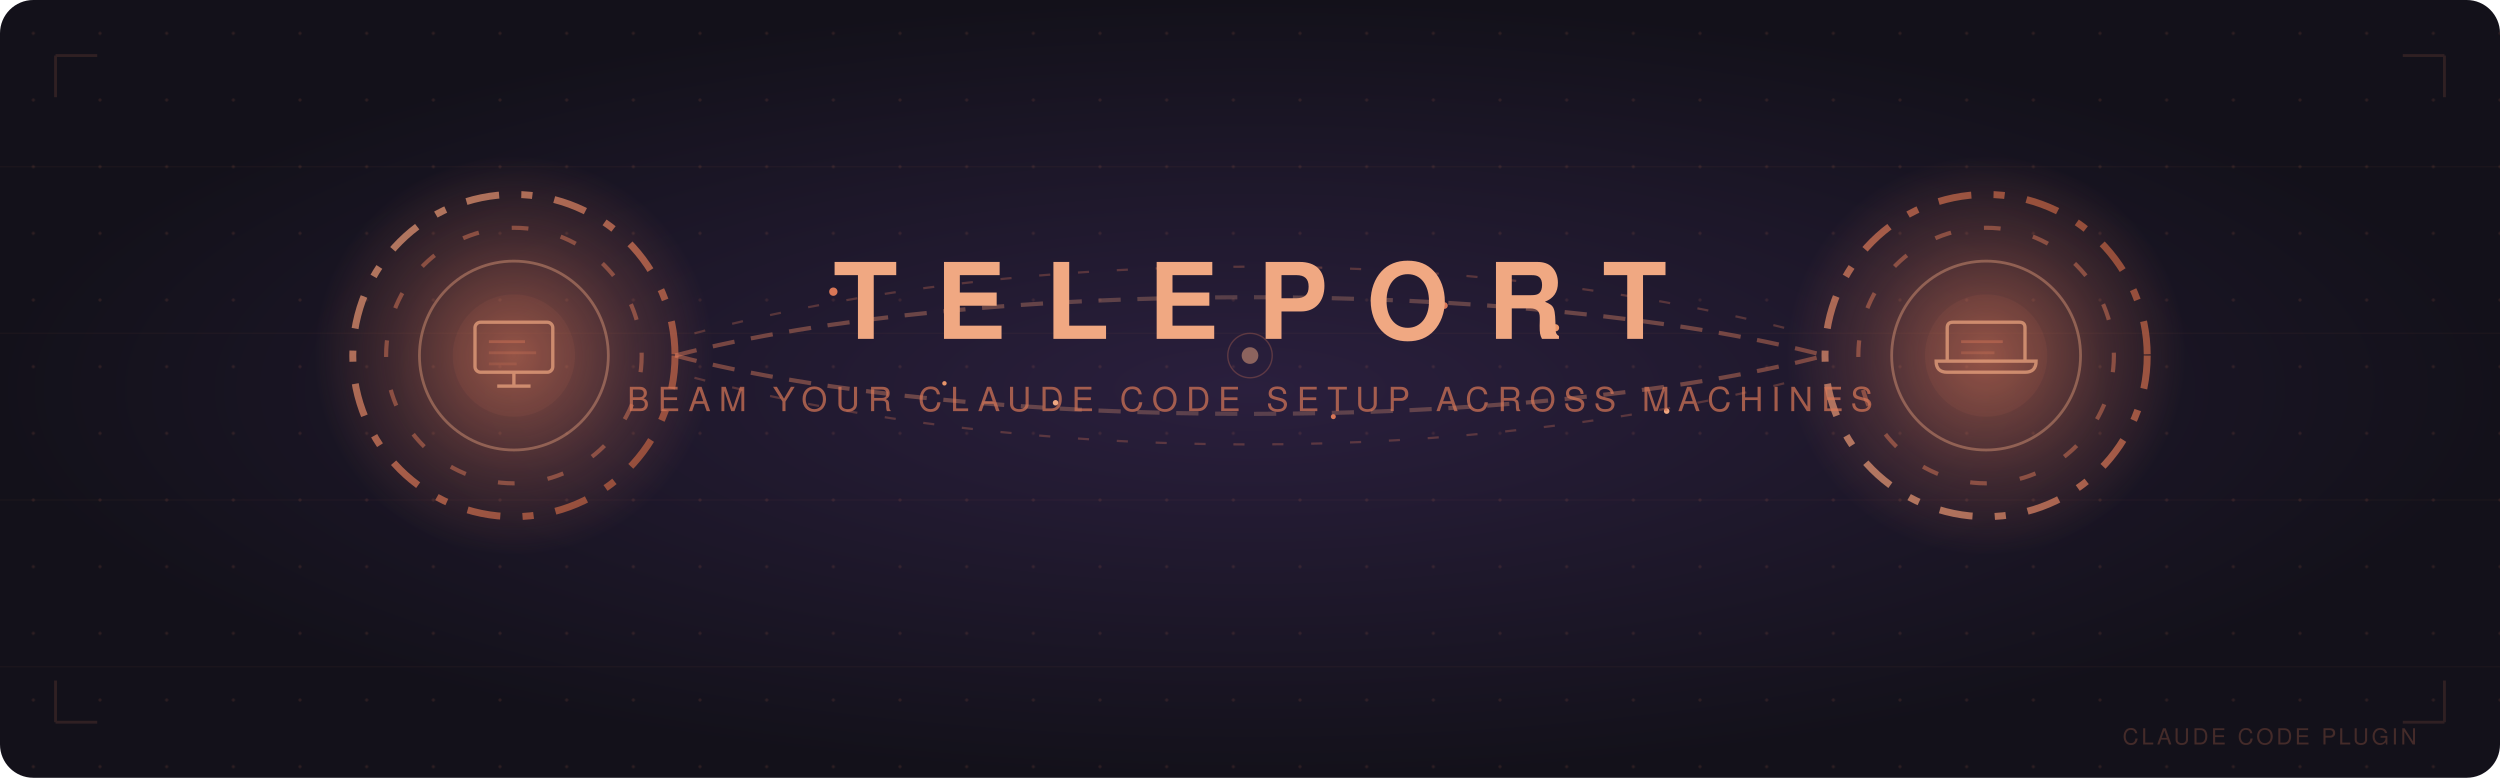
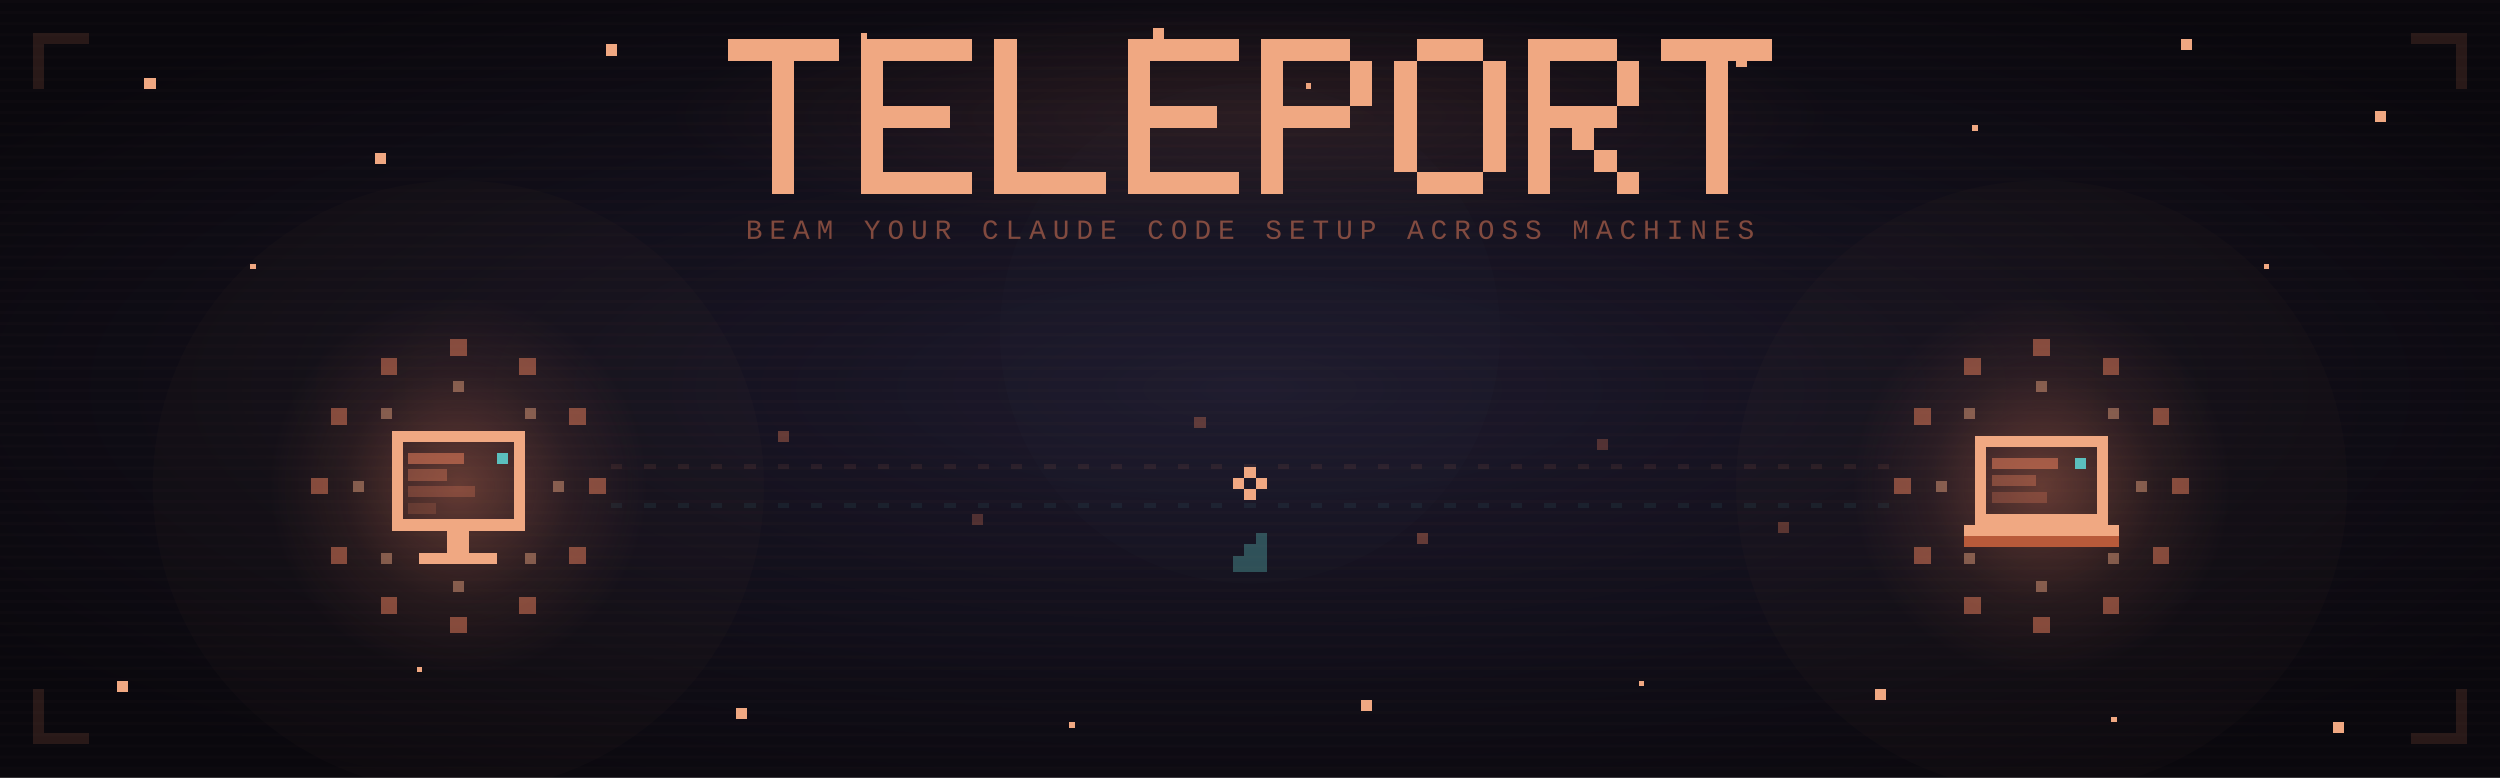
- <svg xmlns="http://www.w3.org/2000/svg" viewBox="0 0 900 280" width="900" height="280">
+ <svg xmlns="http://www.w3.org/2000/svg" viewBox="0 0 900 280" width="900" height="280" shape-rendering="crispEdges">
  <defs>
-     <radialGradient id="portalGlow" cx="50%" cy="50%" r="50%">
-       <stop offset="0%" stop-color="#d97757" stop-opacity="0.6" />
-       <stop offset="60%" stop-color="#d97757" stop-opacity="0.2" />
+     <radialGradient id="bg" cx="50%" cy="50%" r="60%">
+       <stop offset="0%" stop-color="#1e1a2e" />
+       <stop offset="100%" stop-color="#0d0b12" />
+     </radialGradient>
+     <radialGradient id="glow" cx="50%" cy="50%" r="50%">
+       <stop offset="0%" stop-color="#d97757" stop-opacity="0.4" />
+       <stop offset="60%" stop-color="#d97757" stop-opacity="0.1" />
      <stop offset="100%" stop-color="#d97757" stop-opacity="0" />
    </radialGradient>
-     <linearGradient id="ringL" x1="0" y1="0" x2="1" y2="1">
-       <stop offset="0%" stop-color="#f0a882" />
-       <stop offset="50%" stop-color="#d97757" />
-       <stop offset="100%" stop-color="#b85a3a" />
-     </linearGradient>
-     <linearGradient id="ringR" x1="1" y1="0" x2="0" y2="1">
-       <stop offset="0%" stop-color="#b85a3a" />
-       <stop offset="50%" stop-color="#d97757" />
-       <stop offset="100%" stop-color="#f0a882" />
-     </linearGradient>
-     <linearGradient id="stream" x1="0" y1="0" x2="1" y2="0">
-       <stop offset="0%" stop-color="#d97757" stop-opacity="0.8" />
-       <stop offset="50%" stop-color="#f0a882" stop-opacity="0.4" />
-       <stop offset="100%" stop-color="#d97757" stop-opacity="0.8" />
-     </linearGradient>
-     <radialGradient id="bgGlow" cx="50%" cy="50%" r="50%">
-       <stop offset="0%" stop-color="#2a1f3d" />
-       <stop offset="100%" stop-color="#13111a" />
-     </radialGradient>
-     <pattern id="dots" x="0" y="0" width="24" height="24" patternUnits="userSpaceOnUse">
-       <circle cx="12" cy="12" r="0.6" fill="#d97757" opacity="0.12" />
+     <radialGradient id="tg" cx="50%" cy="50%" r="50%">
+       <stop offset="0%" stop-color="#d97757" stop-opacity="0.12" />
+       <stop offset="100%" stop-color="#d97757" stop-opacity="0" />
+     </radialGradient>
+     <radialGradient id="vig" cx="50%" cy="50%" r="60%">
+       <stop offset="0%" stop-color="#000" stop-opacity="0" />
+       <stop offset="100%" stop-color="#000" stop-opacity="0.25" />
+     </radialGradient>
+     <pattern id="scan" width="4" height="4" patternUnits="userSpaceOnUse">
+       <rect width="4" height="1" fill="#d97757" />
    </pattern>
    <style>
-       @keyframes spin { from { transform: rotate(0deg); } to { transform: rotate(360deg); } }
-       @keyframes spinR { from { transform: rotate(360deg); } to { transform: rotate(0deg); } }
-       @keyframes pulse { 0%, 100% { opacity: 0.3; } 50% { opacity: 0.7; } }
-       @keyframes dash { to { stroke-dashoffset: -40; } }
-       @keyframes fadeFloat { 0%, 100% { opacity: 0.15; } 50% { opacity: 0.5; } }
-       .ring-spin { animation: spin 20s linear infinite; }
-       .ring-spin-r { animation: spinR 25s linear infinite; }
-       .portal-pulse { animation: pulse 3s ease-in-out infinite; }
-       .stream-flow { animation: dash 2s linear infinite; }
-       .particle { animation: fadeFloat 3s ease-in-out infinite; }
+       @keyframes twinkle{0%,100%{opacity:.08}50%{opacity:.7}}
+       @keyframes pulse{0%,100%{opacity:.25}50%{opacity:.55}}
+       @keyframes spin{from{transform:rotate(0deg)}to{transform:rotate(360deg)}}
+       @keyframes spinR{from{transform:rotate(360deg)}to{transform:rotate(0deg)}}
+       @keyframes float{0%,100%{transform:translateY(0)}50%{transform:translateY(-5px)}}
+       @keyframes blink{0%,49%{opacity:1}50%,100%{opacity:0}}
+       .s{animation:twinkle 3s ease-in-out infinite}
+       .gl{animation:pulse 3s ease-in-out infinite}
+       .cw{animation:spin 20s linear infinite;transform-box:fill-box;transform-origin:center}
+       .ccw{animation:spinR 25s linear infinite;transform-box:fill-box;transform-origin:center}
+       .fl{animation:float 4s ease-in-out infinite}
+       .bk{animation:blink 1s step-end infinite}
    </style>
+     <g id="T">
+       <rect width="40" height="8" />
+       <rect x="16" y="8" width="8" height="48" />
+     </g>
+     <g id="E">
+       <rect width="40" height="8" />
+       <rect width="8" height="56" />
+       <rect y="24" width="32" height="8" />
+       <rect y="48" width="40" height="8" />
+     </g>
+     <g id="L">
+       <rect width="8" height="56" />
+       <rect y="48" width="40" height="8" />
+     </g>
+     <g id="P">
+       <rect width="32" height="8" />
+       <rect width="8" height="56" />
+       <rect x="32" y="8" width="8" height="16" />
+       <rect y="24" width="32" height="8" />
+     </g>
+     <g id="O">
+       <rect x="8" width="24" height="8" />
+       <rect y="8" width="8" height="40" />
+       <rect x="32" y="8" width="8" height="40" />
+       <rect x="8" y="48" width="24" height="8" />
+     </g>
+     <g id="R">
+       <rect width="32" height="8" />
+       <rect width="8" height="56" />
+       <rect x="32" y="8" width="8" height="16" />
+       <rect y="24" width="32" height="8" />
+       <rect x="16" y="32" width="8" height="8" />
+       <rect x="24" y="40" width="8" height="8" />
+       <rect x="32" y="48" width="8" height="8" />
+     </g>
+     <g id="mon">
+       <rect x="-24" y="-20" width="48" height="4" fill="#f0a882" />
+       <rect x="-24" y="12" width="48" height="4" fill="#f0a882" />
+       <rect x="-24" y="-20" width="4" height="36" fill="#f0a882" />
+       <rect x="20" y="-20" width="4" height="36" fill="#f0a882" />
+       <rect x="-18" y="-12" width="20" height="4" fill="#d97757" opacity="0.6" />
+       <rect x="-18" y="-6" width="14" height="4" fill="#d97757" opacity="0.4" />
+       <rect x="-18" y="0" width="24" height="4" fill="#d97757" opacity="0.3" />
+       <rect x="-18" y="6" width="10" height="4" fill="#d97757" opacity="0.2" />
+       <rect x="14" y="-12" width="4" height="4" fill="#5bc0be" class="bk" />
+       <rect x="-4" y="16" width="8" height="8" fill="#f0a882" />
+       <rect x="-14" y="24" width="28" height="4" fill="#f0a882" />
+     </g>
+     <g id="lap">
+       <rect x="-24" y="-18" width="48" height="4" fill="#f0a882" />
+       <rect x="-24" y="10" width="48" height="4" fill="#f0a882" />
+       <rect x="-24" y="-18" width="4" height="32" fill="#f0a882" />
+       <rect x="20" y="-18" width="4" height="32" fill="#f0a882" />
+       <rect x="-18" y="-10" width="24" height="4" fill="#d97757" opacity="0.6" />
+       <rect x="-18" y="-4" width="16" height="4" fill="#d97757" opacity="0.4" />
+       <rect x="-18" y="2" width="20" height="4" fill="#d97757" opacity="0.3" />
+       <rect x="12" y="-10" width="4" height="4" fill="#5bc0be" class="bk" style="animation-delay:-0.5s" />
+       <rect x="-28" y="14" width="56" height="4" fill="#f0a882" />
+       <rect x="-28" y="18" width="56" height="4" fill="#b85a3a" />
+     </g>
+     <g id="oR">
+       <rect x="47" y="-3" width="6" height="6" />
+       <rect x="40" y="22" width="6" height="6" />
+       <rect x="22" y="40" width="6" height="6" />
+       <rect x="-3" y="47" width="6" height="6" />
+       <rect x="-28" y="40" width="6" height="6" />
+       <rect x="-46" y="22" width="6" height="6" />
+       <rect x="-53" y="-3" width="6" height="6" />
+       <rect x="-46" y="-28" width="6" height="6" />
+       <rect x="-28" y="-46" width="6" height="6" />
+       <rect x="-3" y="-53" width="6" height="6" />
+       <rect x="22" y="-46" width="6" height="6" />
+       <rect x="40" y="-28" width="6" height="6" />
+     </g>
+     <g id="iR">
+       <rect x="34" y="-2" width="4" height="4" />
+       <rect x="24" y="24" width="4" height="4" />
+       <rect x="-2" y="34" width="4" height="4" />
+       <rect x="-28" y="24" width="4" height="4" />
+       <rect x="-38" y="-2" width="4" height="4" />
+       <rect x="-28" y="-28" width="4" height="4" />
+       <rect x="-2" y="-38" width="4" height="4" />
+       <rect x="24" y="-28" width="4" height="4" />
+     </g>
  </defs>
-   <rect width="900" height="280" rx="12" fill="url(#bgGlow)" />
-   <rect width="900" height="280" rx="12" fill="url(#dots)" />
-   <g opacity="0.04">
-     <line x1="0" y1="60" x2="900" y2="60" stroke="#d97757" stroke-width="0.5" />
-     <line x1="0" y1="120" x2="900" y2="120" stroke="#d97757" stroke-width="0.5" />
-     <line x1="0" y1="180" x2="900" y2="180" stroke="#d97757" stroke-width="0.5" />
-     <line x1="0" y1="240" x2="900" y2="240" stroke="#d97757" stroke-width="0.5" />
-   </g>
-   <g transform="translate(185, 128)">
-     <circle cx="0" cy="0" r="72" fill="url(#portalGlow)" class="portal-pulse" />
-     <g class="ring-spin" style="transform-origin: 0px 0px;">
-       <circle cx="0" cy="0" r="58" fill="none" stroke="url(#ringL)" stroke-width="2.5" stroke-dasharray="12 8 4 8" opacity="0.7" />
-     </g>
-     <g class="ring-spin-r" style="transform-origin: 0px 0px;">
-       <circle cx="0" cy="0" r="46" fill="none" stroke="#d97757" stroke-width="1.5" stroke-dasharray="6 12" opacity="0.5" />
-     </g>
-     <circle cx="0" cy="0" r="34" fill="none" stroke="#f0a882" stroke-width="1" opacity="0.4" />
-     <circle cx="0" cy="0" r="22" fill="#d97757" opacity="0.08" />
-     <g opacity="0.7">
-       <rect x="-14" y="-12" width="28" height="18" rx="2" fill="none" stroke="#f0a882" stroke-width="1.2" />
-       <line x1="-9" y1="-5" x2="4" y2="-5" stroke="#d97757" stroke-width="1" opacity="0.6" />
-       <line x1="-9" y1="-1" x2="8" y2="-1" stroke="#d97757" stroke-width="1" opacity="0.4" />
-       <line x1="-9" y1="3" x2="1" y2="3" stroke="#d97757" stroke-width="1" opacity="0.3" />
-       <line x1="0" y1="6" x2="0" y2="11" stroke="#f0a882" stroke-width="1.2" />
-       <line x1="-6" y1="11" x2="6" y2="11" stroke="#f0a882" stroke-width="1.2" />
-     </g>
-   </g>
-   <g transform="translate(715, 128)">
-     <circle cx="0" cy="0" r="72" fill="url(#portalGlow)" class="portal-pulse" style="animation-delay: -1.5s;" />
-     <g class="ring-spin-r" style="transform-origin: 0px 0px;">
-       <circle cx="0" cy="0" r="58" fill="none" stroke="url(#ringR)" stroke-width="2.5" stroke-dasharray="12 8 4 8" opacity="0.7" />
-     </g>
-     <g class="ring-spin" style="transform-origin: 0px 0px;">
-       <circle cx="0" cy="0" r="46" fill="none" stroke="#d97757" stroke-width="1.5" stroke-dasharray="6 12" opacity="0.5" />
-     </g>
-     <circle cx="0" cy="0" r="34" fill="none" stroke="#f0a882" stroke-width="1" opacity="0.4" />
-     <circle cx="0" cy="0" r="22" fill="#d97757" opacity="0.08" />
-     <g opacity="0.7">
-       <path d="M-14,2 L-14,-10 Q-14,-12 -12,-12 L12,-12 Q14,-12 14,-10 L14,2" fill="none" stroke="#f0a882" stroke-width="1.2" />
-       <line x1="-9" y1="-5" x2="6" y2="-5" stroke="#d97757" stroke-width="1" opacity="0.6" />
-       <line x1="-9" y1="-1" x2="3" y2="-1" stroke="#d97757" stroke-width="1" opacity="0.4" />
-       <path d="M-18,2 Q-18,6 -14,6 L14,6 Q18,6 18,2 Z" fill="none" stroke="#f0a882" stroke-width="1.2" />
-     </g>
-   </g>
-   <g>
-     <path d="M243,128 C350,100 550,100 657,128" fill="none" stroke="url(#stream)" stroke-width="1.5" stroke-dasharray="8 6" class="stream-flow" opacity="0.6" />
-     <path d="M243,128 C350,156 550,156 657,128" fill="none" stroke="url(#stream)" stroke-width="1.5" stroke-dasharray="8 6" class="stream-flow" opacity="0.6" style="animation-delay: -1s;" />
-     <path d="M250,120 C370,88 530,88 650,120" fill="none" stroke="#d97757" stroke-width="0.8" stroke-dasharray="4 10" class="stream-flow" opacity="0.3" style="animation-delay: -0.5s;" />
-     <path d="M250,136 C370,168 530,168 650,136" fill="none" stroke="#d97757" stroke-width="0.8" stroke-dasharray="4 10" class="stream-flow" opacity="0.3" style="animation-delay: -1.5s;" />
-     <circle cx="450" cy="128" r="3" fill="#f0a882" opacity="0.5" class="portal-pulse" />
-     <circle cx="450" cy="128" r="8" fill="none" stroke="#d97757" stroke-width="0.5" opacity="0.3" class="portal-pulse" />
-   </g>
-   <g>
-     <circle cx="300" cy="105" r="1.5" fill="#d97757" class="particle" />
-     <circle cx="380" cy="145" r="1" fill="#f0a882" class="particle" style="animation-delay: -0.7s;" />
-     <circle cx="520" cy="110" r="1.2" fill="#d97757" class="particle" style="animation-delay: -1.4s;" />
-     <circle cx="600" cy="148" r="1" fill="#f0a882" class="particle" style="animation-delay: -2.1s;" />
-     <circle cx="340" cy="138" r="0.8" fill="#e8956a" class="particle" style="animation-delay: -0.3s;" />
-     <circle cx="560" cy="118" r="1.3" fill="#e8956a" class="particle" style="animation-delay: -1.8s;" />
-     <circle cx="420" cy="108" r="0.7" fill="#f0a882" class="particle" style="animation-delay: -2.5s;" />
-     <circle cx="480" cy="150" r="0.9" fill="#d97757" class="particle" style="animation-delay: -1.1s;" />
-   </g>
-   <text x="450" y="122" text-anchor="middle" font-family="-apple-system, BlinkMacSystemFont, 'Segoe UI', Helvetica, Arial, sans-serif" font-size="38" font-weight="700" letter-spacing="14" fill="#f0a882">
-     TELEPORT
-   </text>
-   <text x="450" y="148" text-anchor="middle" font-family="-apple-system, BlinkMacSystemFont, 'Segoe UI', Helvetica, Arial, sans-serif" font-size="12" font-weight="400" letter-spacing="3" fill="#d97757" opacity="0.7">
-     BEAM YOUR CLAUDE CODE SETUP ACROSS MACHINES
-   </text>
-   <g opacity="0.15" stroke="#d97757" stroke-width="1" fill="none">
-     <path d="M20,20 L20,35 M20,20 L35,20" />
-     <path d="M880,20 L880,35 M880,20 L865,20" />
-     <path d="M20,260 L20,245 M20,260 L35,260" />
-     <path d="M880,260 L880,245 M880,260 L865,260" />
-   </g>
-   <text x="870" y="268" text-anchor="end" font-family="-apple-system, BlinkMacSystemFont, 'Segoe UI', Helvetica, Arial, sans-serif" font-size="8" fill="#d97757" opacity="0.25" letter-spacing="1">
-     CLAUDE CODE PLUGIN
-   </text>
+   <rect width="900" height="280" fill="url(#bg)" shape-rendering="auto" />
+   <rect width="900" height="280" fill="url(#scan)" opacity="0.02" />
+   <circle cx="165" cy="175" r="110" fill="#d97757" opacity="0.025" shape-rendering="auto" />
+   <circle cx="735" cy="175" r="110" fill="#d97757" opacity="0.025" shape-rendering="auto" />
+   <circle cx="450" cy="120" r="90" fill="#5bc0be" opacity="0.012" shape-rendering="auto" />
+   <rect width="900" height="280" fill="url(#vig)" shape-rendering="auto" />
+   <g fill="#f0a882">
+     <rect x="52" y="28" width="4" height="4" class="s" />
+     <rect x="135" y="55" width="4" height="4" class="s" style="animation-delay:-0.8s" />
+     <rect x="218" y="16" width="4" height="4" class="s" style="animation-delay:-1.6s" />
+     <rect x="415" y="10" width="4" height="4" class="s" style="animation-delay:-0.4s" />
+     <rect x="535" y="35" width="4" height="4" class="s" style="animation-delay:-2.2s" />
+     <rect x="625" y="20" width="4" height="4" class="s" style="animation-delay:-1s" />
+     <rect x="785" y="14" width="4" height="4" class="s" style="animation-delay:-1.8s" />
+     <rect x="855" y="40" width="4" height="4" class="s" style="animation-delay:-0.6s" />
+     <rect x="42" y="245" width="4" height="4" class="s" style="animation-delay:-2.5s" />
+     <rect x="265" y="255" width="4" height="4" class="s" style="animation-delay:-1.3s" />
+     <rect x="490" y="252" width="4" height="4" class="s" style="animation-delay:-0.2s" />
+     <rect x="675" y="248" width="4" height="4" class="s" style="animation-delay:-1.9s" />
+     <rect x="840" y="260" width="4" height="4" class="s" style="animation-delay:-0.7s" />
+     <rect x="90" y="95" width="2" height="2" class="s" style="animation-delay:-1.4s" />
+     <rect x="310" y="12" width="2" height="2" class="s" style="animation-delay:-2s" />
+     <rect x="470" y="30" width="2" height="2" class="s" style="animation-delay:-0.3s" />
+     <rect x="710" y="45" width="2" height="2" class="s" style="animation-delay:-1.1s" />
+     <rect x="815" y="95" width="2" height="2" class="s" style="animation-delay:-2.3s" />
+     <rect x="150" y="240" width="2" height="2" class="s" style="animation-delay:-0.9s" />
+     <rect x="385" y="260" width="2" height="2" class="s" style="animation-delay:-1.7s" />
+     <rect x="590" y="245" width="2" height="2" class="s" style="animation-delay:-2.6s" />
+     <rect x="760" y="258" width="2" height="2" class="s" style="animation-delay:-0.5s" />
+   </g>
+   <ellipse cx="450" cy="42" rx="210" ry="42" fill="url(#tg)" class="gl" shape-rendering="auto" />
+   <g fill="#f0a882">
+     <use href="#T" x="262" y="14" />
+     <use href="#E" x="310" y="14" />
+     <use href="#L" x="358" y="14" />
+     <use href="#E" x="406" y="14" />
+     <use href="#P" x="454" y="14" />
+     <use href="#O" x="502" y="14" />
+     <use href="#R" x="550" y="14" />
+     <use href="#T" x="598" y="14" />
+   </g>
+   <text x="450" y="86" text-anchor="middle" font-family="'Courier New',monospace" font-size="10" font-weight="400" letter-spacing="2.5" fill="#d97757" opacity="0.55" shape-rendering="auto">BEAM YOUR CLAUDE CODE SETUP ACROSS MACHINES</text>
+   <g transform="translate(165,175)">
+     <circle r="68" fill="url(#glow)" class="gl" shape-rendering="auto" />
+     <g class="cw">
+       <use href="#oR" fill="#d97757" opacity="0.55" />
+     </g>
+     <g class="ccw">
+       <use href="#iR" fill="#f0a882" opacity="0.45" />
+     </g>
+     <use href="#mon" />
+   </g>
+   <g transform="translate(735,175)">
+     <circle r="68" fill="url(#glow)" class="gl" style="animation-delay:-1.5s" shape-rendering="auto" />
+     <g class="ccw">
+       <use href="#oR" fill="#d97757" opacity="0.55" />
+     </g>
+     <g class="cw">
+       <use href="#iR" fill="#f0a882" opacity="0.45" />
+     </g>
+     <use href="#lap" />
+   </g>
+   <line x1="220" y1="168" x2="680" y2="168" stroke="#d97757" stroke-width="2" stroke-dasharray="4 8" opacity="0.1" />
+   <line x1="220" y1="182" x2="680" y2="182" stroke="#5bc0be" stroke-width="2" stroke-dasharray="4 8" opacity="0.08" />
+   <rect x="215" y="164" width="8" height="8" fill="#f0a882" opacity="0">
+     <animateTransform attributeName="transform" type="translate" from="0 0" to="460 0" dur="3s" repeatCount="indefinite" />
+     <animate attributeName="opacity" values="0;.8;.8;0" keyTimes="0;.03;.95;1" dur="3s" repeatCount="indefinite" />
+   </rect>
+   <rect x="215" y="165" width="6" height="6" fill="#d97757" opacity="0">
+     <animateTransform attributeName="transform" type="translate" from="0 0" to="460 0" dur="3s" begin="1s" repeatCount="indefinite" />
+     <animate attributeName="opacity" values="0;.6;.6;0" keyTimes="0;.03;.95;1" dur="3s" begin="1s" repeatCount="indefinite" />
+   </rect>
+   <rect x="215" y="165" width="6" height="6" fill="#f0a882" opacity="0">
+     <animateTransform attributeName="transform" type="translate" from="0 0" to="460 0" dur="3.5s" begin=".5s" repeatCount="indefinite" />
+     <animate attributeName="opacity" values="0;.5;.5;0" keyTimes="0;.03;.95;1" dur="3.5s" begin=".5s" repeatCount="indefinite" />
+   </rect>
+   <rect x="215" y="166" width="4" height="4" fill="#e8956a" opacity="0">
+     <animateTransform attributeName="transform" type="translate" from="0 0" to="460 0" dur="2.5s" begin="2s" repeatCount="indefinite" />
+     <animate attributeName="opacity" values="0;.7;.7;0" keyTimes="0;.03;.95;1" dur="2.5s" begin="2s" repeatCount="indefinite" />
+   </rect>
+   <rect x="667" y="178" width="8" height="8" fill="#5bc0be" opacity="0">
+     <animateTransform attributeName="transform" type="translate" from="0 0" to="-460 0" dur="3.5s" repeatCount="indefinite" />
+     <animate attributeName="opacity" values="0;.7;.7;0" keyTimes="0;.03;.95;1" dur="3.5s" repeatCount="indefinite" />
+   </rect>
+   <rect x="667" y="179" width="6" height="6" fill="#3a9e9b" opacity="0">
+     <animateTransform attributeName="transform" type="translate" from="0 0" to="-460 0" dur="3s" begin="1.5s" repeatCount="indefinite" />
+     <animate attributeName="opacity" values="0;.5;.5;0" keyTimes="0;.03;.95;1" dur="3s" begin="1.5s" repeatCount="indefinite" />
+   </rect>
+   <rect x="667" y="180" width="4" height="4" fill="#5bc0be" opacity="0">
+     <animateTransform attributeName="transform" type="translate" from="0 0" to="-460 0" dur="4s" begin=".8s" repeatCount="indefinite" />
+     <animate attributeName="opacity" values="0;.6;.6;0" keyTimes="0;.03;.95;1" dur="4s" begin=".8s" repeatCount="indefinite" />
+   </rect>
+   <g fill="#f0a882" class="fl">
+     <rect x="448" y="168" width="4" height="4" />
+     <rect x="444" y="172" width="4" height="4" />
+     <rect x="452" y="172" width="4" height="4" />
+     <rect x="448" y="176" width="4" height="4" />
+   </g>
+   <g fill="#5bc0be" opacity="0.35">
+     <rect x="444" y="200" width="4" height="6" />
+     <rect x="448" y="196" width="4" height="10" />
+     <rect x="452" y="192" width="4" height="14" />
+   </g>
+   <g fill="#d97757">
+     <rect x="280" y="155" width="4" height="4" class="fl" style="animation-delay:-.5s" opacity="0.4" />
+     <rect x="350" y="185" width="4" height="4" class="fl" style="animation-delay:-1.5s" opacity="0.3" />
+     <rect x="430" y="150" width="4" height="4" class="fl" style="animation-delay:-2.5s" opacity="0.35" />
+     <rect x="510" y="192" width="4" height="4" class="fl" style="animation-delay:-.8s" opacity="0.4" />
+     <rect x="575" y="158" width="4" height="4" class="fl" style="animation-delay:-1.8s" opacity="0.3" />
+     <rect x="640" y="188" width="4" height="4" class="fl" style="animation-delay:-2.2s" opacity="0.35" />
+   </g>
+   <g fill="#d97757" opacity="0.15">
+     <rect x="12" y="12" width="20" height="4" />
+     <rect x="12" y="12" width="4" height="20" />
+     <rect x="868" y="12" width="20" height="4" />
+     <rect x="884" y="12" width="4" height="20" />
+     <rect x="12" y="264" width="20" height="4" />
+     <rect x="12" y="248" width="4" height="20" />
+     <rect x="868" y="264" width="20" height="4" />
+     <rect x="884" y="248" width="4" height="20" />
+   </g>
</svg>
